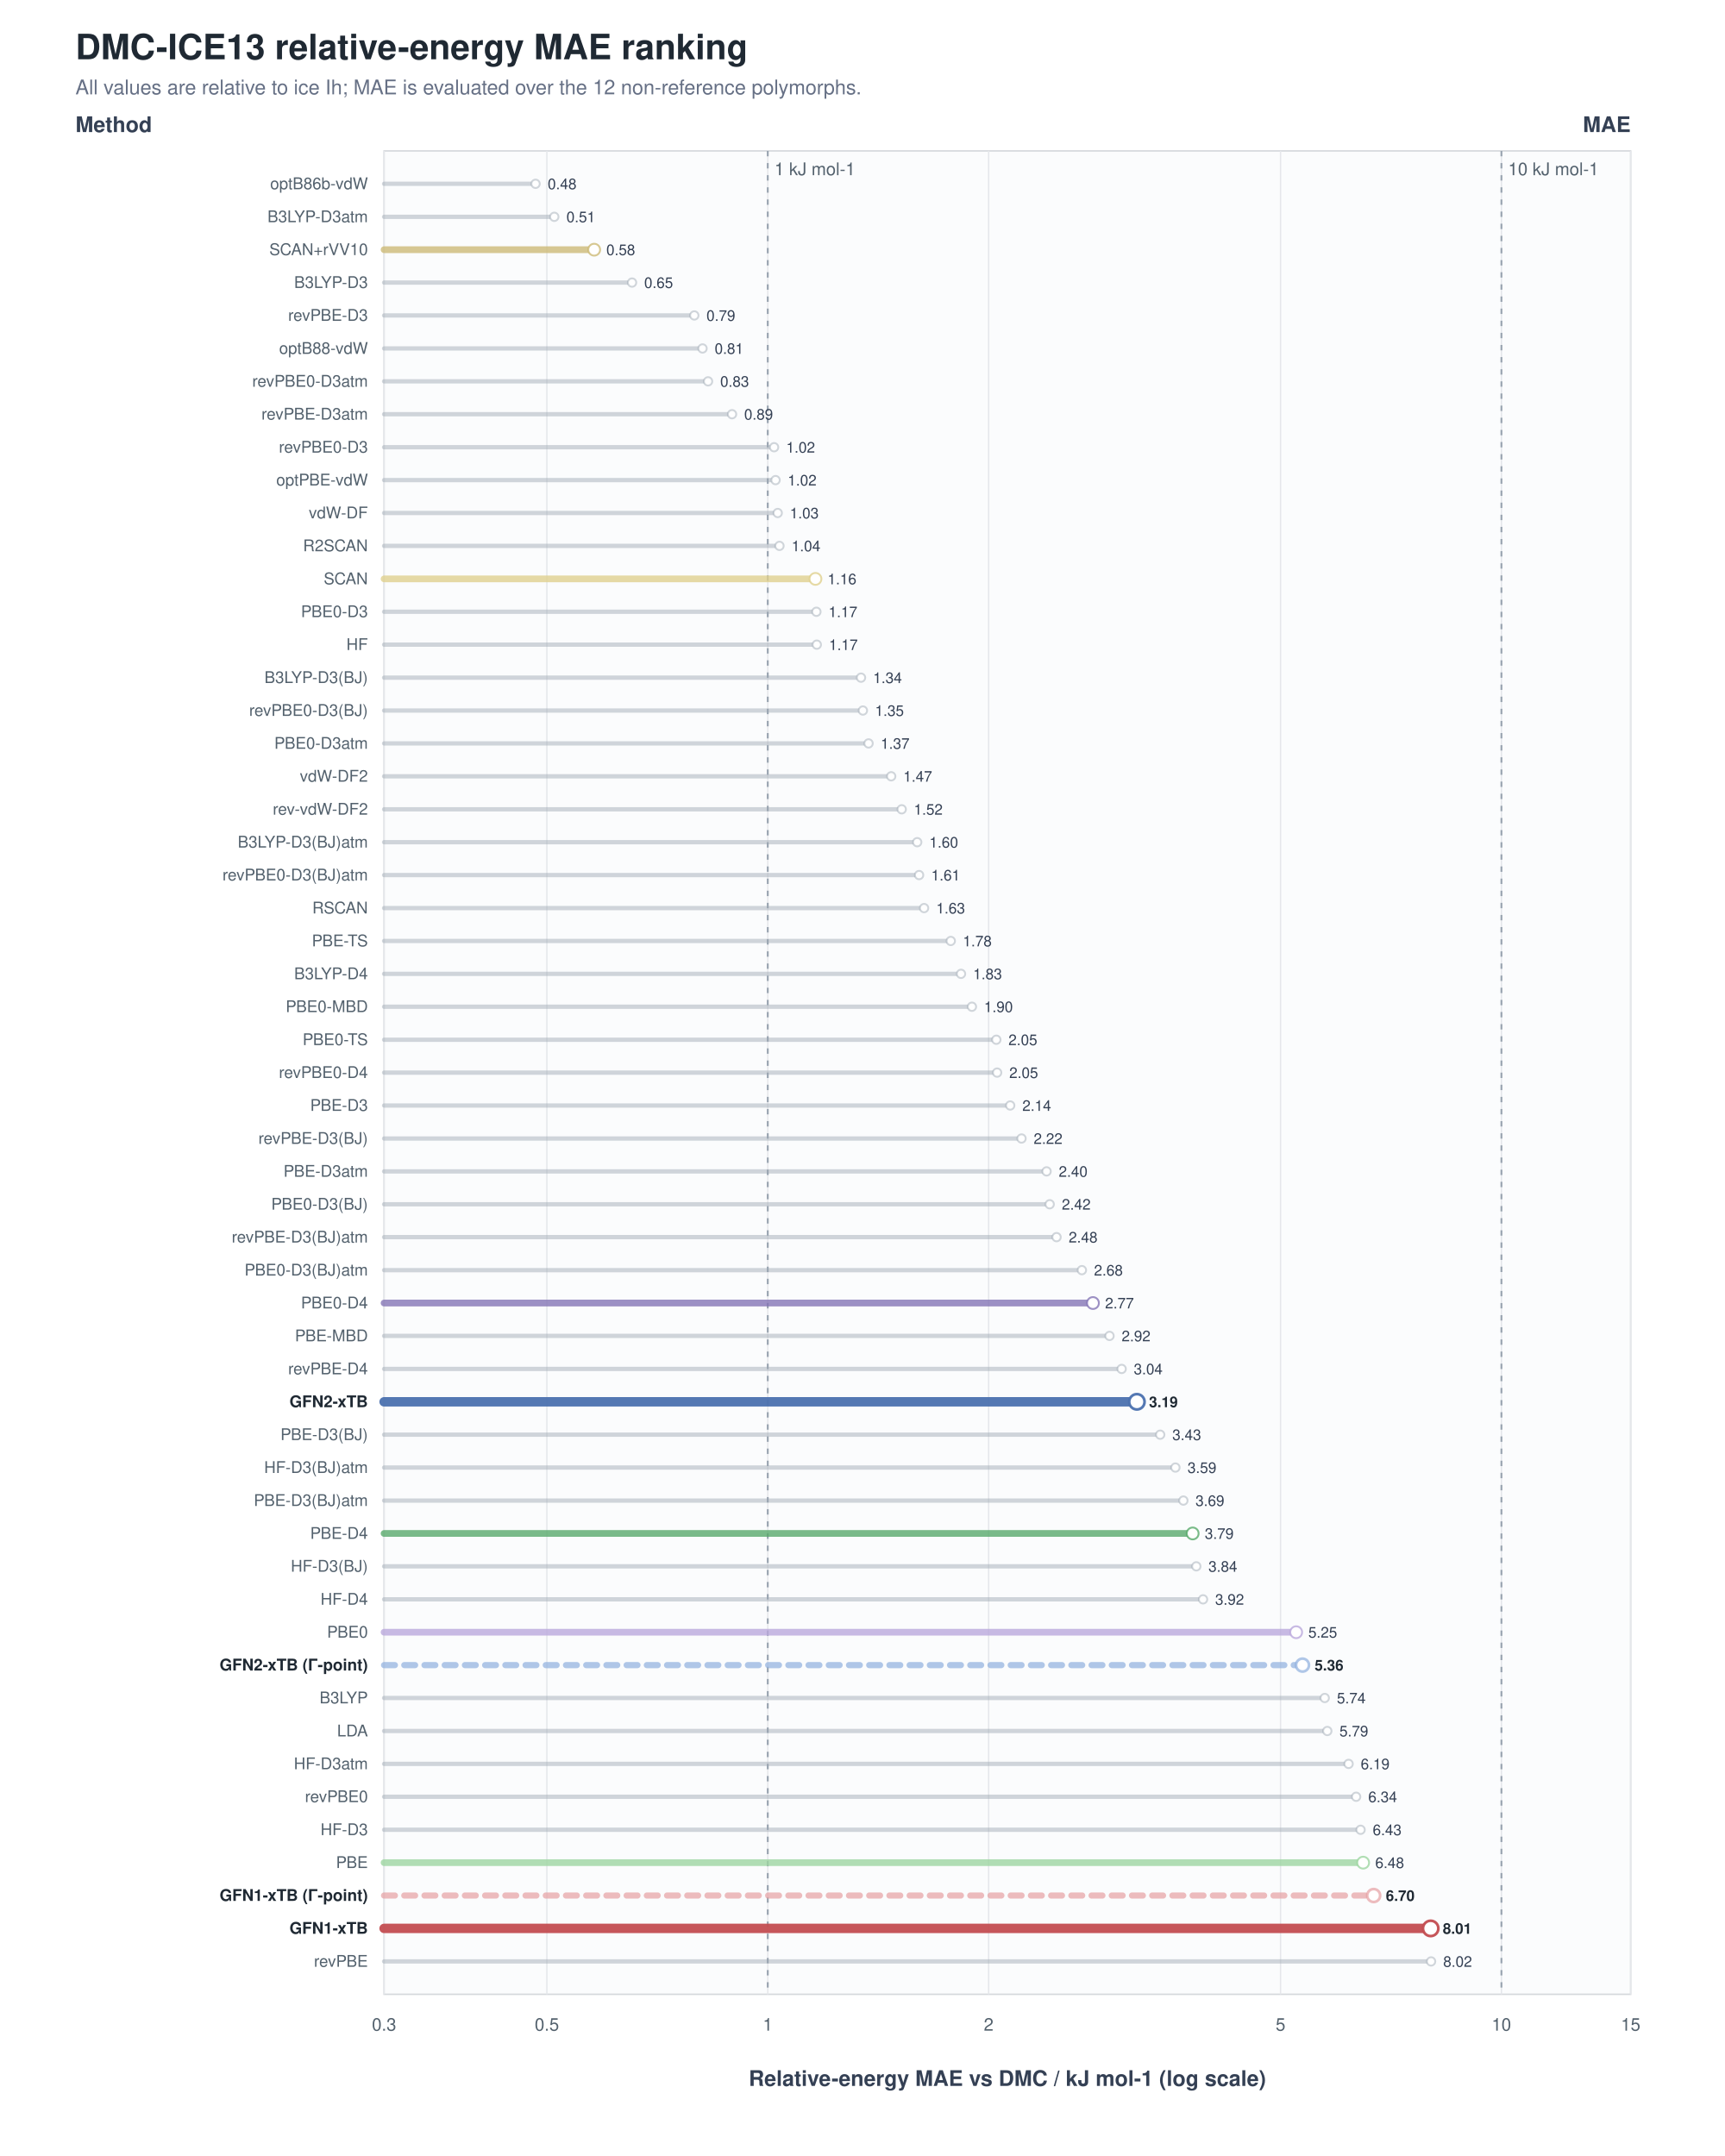
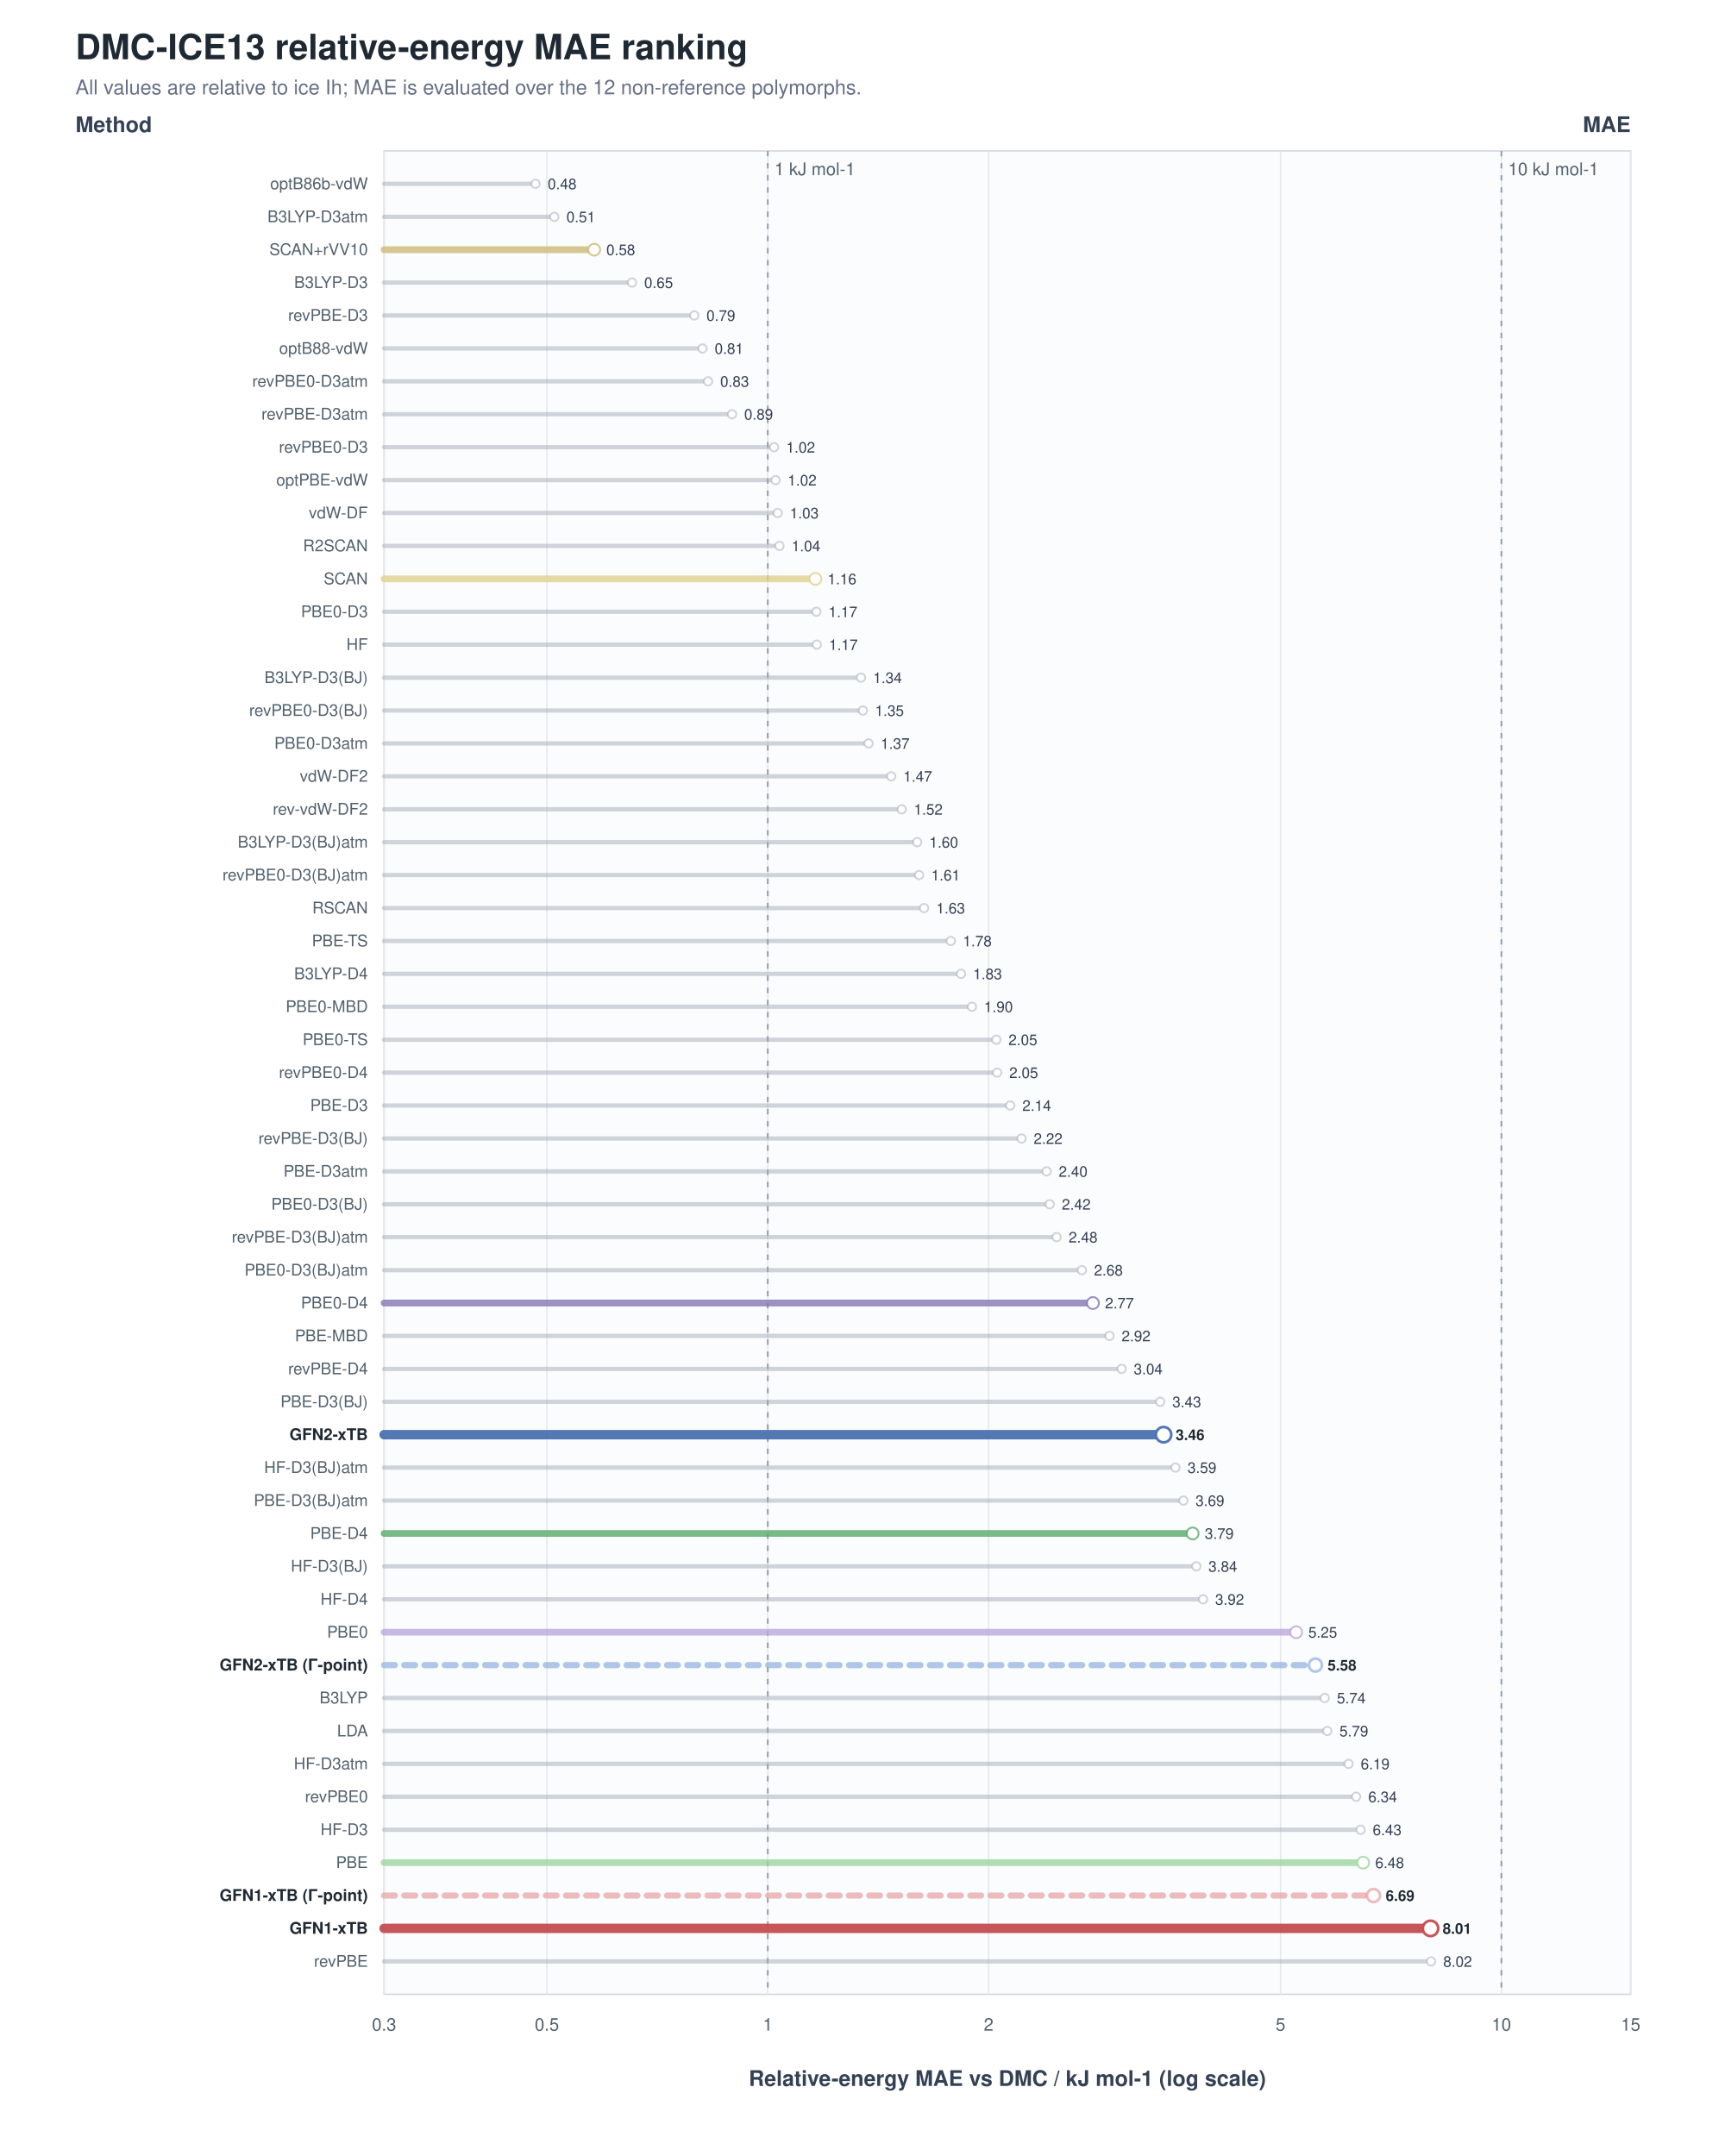
<svg xmlns="http://www.w3.org/2000/svg" width="1280" height="1600" viewBox="0 0 1280 1600">
  <style>
  text { font-family: Helvetica, Arial, sans-serif; fill: #1f2933; }
  .title { font-size: 26px; font-weight: 700; }
  .subtitle { font-size: 15px; fill: #667085; }
  .axis { font-size: 16px; font-weight: 600; fill: #344054; }
  .tick { font-size: 13px; fill: #53616d; }
  .method { font-size: 12px; fill: #53616d; }
  .method-hi { font-size: 12px; font-weight: 700; fill: #1f2933; }
  .value { font-size: 11px; fill: #344054; }
  .value-hi { font-size: 11px; font-weight: 700; fill: #1f2933; }
</style>
  <rect x="0.0" y="0.0" width="1280.0" height="1600.0" fill="#ffffff" />
  <text x="56.0" y="44.0" class="title">DMC-ICE13 relative-energy MAE ranking</text>
  <text x="56.0" y="70.0" class="subtitle">All values are relative to ice Ih; MAE is evaluated over the 12 non-reference polymorphs.</text>
  <rect x="285.0" y="112.0" width="925.0" height="1368.0" fill="#fbfcfd" stroke="#d5d8dc" stroke-width="1.1" />
  <line x1="285.0" y1="112.0" x2="285.0" y2="1480.0" stroke="#e5e7eb" stroke-width="1" />
  <text x="285.0" y="1507.0" text-anchor="middle" class="tick">0.3</text>
  <line x1="405.8" y1="112.0" x2="405.8" y2="1480.0" stroke="#e5e7eb" stroke-width="1" />
  <text x="405.8" y="1507.0" text-anchor="middle" class="tick">0.5</text>
  <line x1="569.7" y1="112.0" x2="569.7" y2="1480.0" stroke="#e5e7eb" stroke-width="1" />
  <text x="569.7" y="1507.0" text-anchor="middle" class="tick">1</text>
  <line x1="733.6" y1="112.0" x2="733.6" y2="1480.0" stroke="#e5e7eb" stroke-width="1" />
  <text x="733.6" y="1507.0" text-anchor="middle" class="tick">2</text>
  <line x1="950.2" y1="112.0" x2="950.2" y2="1480.0" stroke="#e5e7eb" stroke-width="1" />
  <text x="950.2" y="1507.0" text-anchor="middle" class="tick">5</text>
  <line x1="1114.1" y1="112.0" x2="1114.1" y2="1480.0" stroke="#e5e7eb" stroke-width="1" />
  <text x="1114.1" y="1507.0" text-anchor="middle" class="tick">10</text>
  <line x1="1210.0" y1="112.0" x2="1210.0" y2="1480.0" stroke="#e5e7eb" stroke-width="1" />
  <text x="1210.0" y="1507.0" text-anchor="middle" class="tick">15</text>
  <line x1="569.7" y1="112.0" x2="569.7" y2="1480.0" stroke="#9aa5b1" stroke-width="1.4" stroke-dasharray="4 5" />
  <text x="574.7" y="130.0" class="tick">1 kJ mol-1</text>
  <line x1="1114.1" y1="112.0" x2="1114.1" y2="1480.0" stroke="#9aa5b1" stroke-width="1.4" stroke-dasharray="4 5" />
  <text x="1119.1" y="130.0" class="tick">10 kJ mol-1</text>
  <text x="747.5" y="1548.0" text-anchor="middle" class="axis">Relative-energy MAE vs DMC / kJ mol-1 (log scale)</text>
  <text x="56.0" y="98.0" class="axis">Method</text>
  <text x="1210.0" y="98.0" text-anchor="end" class="axis">MAE</text>
  <line x1="285.0" y1="136.4" x2="397.4" y2="136.4" stroke="#9aa5b1" stroke-width="3.2" stroke-linecap="round" stroke-opacity="0.46" />
  <circle cx="397.4" cy="136.4" r="3.1" fill="#ffffff" stroke="#9aa5b1" stroke-width="1.4" stroke-opacity="0.46" />
  <text x="273.0" y="140.4" text-anchor="end" class="method">optB86b-vdW</text>
  <text x="406.4" y="140.4" class="value">0.48</text>
  <line x1="285.0" y1="160.9" x2="411.3" y2="160.9" stroke="#9aa5b1" stroke-width="3.2" stroke-linecap="round" stroke-opacity="0.46" />
  <circle cx="411.3" cy="160.9" r="3.1" fill="#ffffff" stroke="#9aa5b1" stroke-width="1.4" stroke-opacity="0.46" />
  <text x="273.0" y="164.9" text-anchor="end" class="method">B3LYP-D3atm</text>
  <text x="420.3" y="164.9" class="value">0.51</text>
  <line x1="285.0" y1="185.3" x2="440.9" y2="185.3" stroke="#ccb974" stroke-width="5.0" stroke-linecap="round" stroke-opacity="0.78" />
  <circle cx="440.9" cy="185.3" r="4.4" fill="#ffffff" stroke="#ccb974" stroke-width="1.4" stroke-opacity="0.78" />
  <text x="273.0" y="189.3" text-anchor="end" class="method">SCAN+rVV10</text>
  <text x="449.9" y="189.3" class="value">0.58</text>
  <line x1="285.0" y1="209.7" x2="469.0" y2="209.7" stroke="#9aa5b1" stroke-width="3.2" stroke-linecap="round" stroke-opacity="0.46" />
  <circle cx="469.0" cy="209.7" r="3.1" fill="#ffffff" stroke="#9aa5b1" stroke-width="1.4" stroke-opacity="0.46" />
  <text x="273.0" y="213.7" text-anchor="end" class="method">B3LYP-D3</text>
  <text x="478.0" y="213.7" class="value">0.65</text>
  <line x1="285.0" y1="234.1" x2="515.2" y2="234.1" stroke="#9aa5b1" stroke-width="3.2" stroke-linecap="round" stroke-opacity="0.46" />
  <circle cx="515.2" cy="234.1" r="3.1" fill="#ffffff" stroke="#9aa5b1" stroke-width="1.4" stroke-opacity="0.46" />
  <text x="273.0" y="238.1" text-anchor="end" class="method">revPBE-D3</text>
  <text x="524.2" y="238.1" class="value">0.79</text>
  <line x1="285.0" y1="258.6" x2="521.3" y2="258.6" stroke="#9aa5b1" stroke-width="3.2" stroke-linecap="round" stroke-opacity="0.46" />
  <circle cx="521.3" cy="258.6" r="3.1" fill="#ffffff" stroke="#9aa5b1" stroke-width="1.4" stroke-opacity="0.46" />
  <text x="273.0" y="262.6" text-anchor="end" class="method">optB88-vdW</text>
  <text x="530.3" y="262.6" class="value">0.81</text>
  <line x1="285.0" y1="283.0" x2="525.4" y2="283.0" stroke="#9aa5b1" stroke-width="3.2" stroke-linecap="round" stroke-opacity="0.46" />
  <circle cx="525.4" cy="283.0" r="3.1" fill="#ffffff" stroke="#9aa5b1" stroke-width="1.4" stroke-opacity="0.46" />
  <text x="273.0" y="287.0" text-anchor="end" class="method">revPBE0-D3atm</text>
  <text x="534.4" y="287.0" class="value">0.83</text>
  <line x1="285.0" y1="307.4" x2="543.2" y2="307.4" stroke="#9aa5b1" stroke-width="3.2" stroke-linecap="round" stroke-opacity="0.46" />
  <circle cx="543.2" cy="307.4" r="3.1" fill="#ffffff" stroke="#9aa5b1" stroke-width="1.4" stroke-opacity="0.46" />
  <text x="273.0" y="311.4" text-anchor="end" class="method">revPBE-D3atm</text>
  <text x="552.2" y="311.4" class="value">0.89</text>
  <line x1="285.0" y1="331.9" x2="574.4" y2="331.9" stroke="#9aa5b1" stroke-width="3.2" stroke-linecap="round" stroke-opacity="0.46" />
  <circle cx="574.4" cy="331.9" r="3.1" fill="#ffffff" stroke="#9aa5b1" stroke-width="1.4" stroke-opacity="0.46" />
  <text x="273.0" y="335.9" text-anchor="end" class="method">revPBE0-D3</text>
  <text x="583.4" y="335.9" class="value">1.02</text>
  <line x1="285.0" y1="356.3" x2="575.5" y2="356.3" stroke="#9aa5b1" stroke-width="3.2" stroke-linecap="round" stroke-opacity="0.46" />
  <circle cx="575.5" cy="356.3" r="3.1" fill="#ffffff" stroke="#9aa5b1" stroke-width="1.4" stroke-opacity="0.46" />
  <text x="273.0" y="360.3" text-anchor="end" class="method">optPBE-vdW</text>
  <text x="584.5" y="360.3" class="value">1.02</text>
  <line x1="285.0" y1="380.7" x2="577.1" y2="380.7" stroke="#9aa5b1" stroke-width="3.2" stroke-linecap="round" stroke-opacity="0.46" />
  <circle cx="577.1" cy="380.7" r="3.1" fill="#ffffff" stroke="#9aa5b1" stroke-width="1.4" stroke-opacity="0.46" />
  <text x="273.0" y="384.7" text-anchor="end" class="method">vdW-DF</text>
  <text x="586.1" y="384.7" class="value">1.03</text>
  <line x1="285.0" y1="405.1" x2="578.4" y2="405.1" stroke="#9aa5b1" stroke-width="3.2" stroke-linecap="round" stroke-opacity="0.46" />
  <circle cx="578.4" cy="405.1" r="3.1" fill="#ffffff" stroke="#9aa5b1" stroke-width="1.4" stroke-opacity="0.46" />
  <text x="273.0" y="409.1" text-anchor="end" class="method">R2SCAN</text>
  <text x="587.4" y="409.1" class="value">1.04</text>
  <line x1="285.0" y1="429.6" x2="605.1" y2="429.6" stroke="#dfcf8c" stroke-width="5.0" stroke-linecap="round" stroke-opacity="0.78" />
  <circle cx="605.1" cy="429.6" r="4.4" fill="#ffffff" stroke="#dfcf8c" stroke-width="1.4" stroke-opacity="0.78" />
  <text x="273.0" y="433.6" text-anchor="end" class="method">SCAN</text>
  <text x="614.1" y="433.6" class="value">1.16</text>
  <line x1="285.0" y1="454.0" x2="605.8" y2="454.0" stroke="#9aa5b1" stroke-width="3.2" stroke-linecap="round" stroke-opacity="0.46" />
  <circle cx="605.8" cy="454.0" r="3.1" fill="#ffffff" stroke="#9aa5b1" stroke-width="1.4" stroke-opacity="0.46" />
  <text x="273.0" y="458.0" text-anchor="end" class="method">PBE0-D3</text>
  <text x="614.8" y="458.0" class="value">1.17</text>
  <line x1="285.0" y1="478.4" x2="606.1" y2="478.4" stroke="#9aa5b1" stroke-width="3.2" stroke-linecap="round" stroke-opacity="0.46" />
  <circle cx="606.1" cy="478.4" r="3.1" fill="#ffffff" stroke="#9aa5b1" stroke-width="1.4" stroke-opacity="0.46" />
  <text x="273.0" y="482.4" text-anchor="end" class="method">HF</text>
  <text x="615.1" y="482.4" class="value">1.17</text>
  <line x1="285.0" y1="502.9" x2="638.9" y2="502.9" stroke="#9aa5b1" stroke-width="3.2" stroke-linecap="round" stroke-opacity="0.46" />
  <circle cx="638.9" cy="502.9" r="3.1" fill="#ffffff" stroke="#9aa5b1" stroke-width="1.4" stroke-opacity="0.46" />
  <text x="273.0" y="506.9" text-anchor="end" class="method">B3LYP-D3(BJ)</text>
  <text x="647.9" y="506.9" class="value">1.34</text>
  <line x1="285.0" y1="527.3" x2="640.3" y2="527.3" stroke="#9aa5b1" stroke-width="3.2" stroke-linecap="round" stroke-opacity="0.46" />
  <circle cx="640.3" cy="527.3" r="3.1" fill="#ffffff" stroke="#9aa5b1" stroke-width="1.4" stroke-opacity="0.46" />
  <text x="273.0" y="531.3" text-anchor="end" class="method">revPBE0-D3(BJ)</text>
  <text x="649.3" y="531.3" class="value">1.35</text>
  <line x1="285.0" y1="551.7" x2="644.5" y2="551.7" stroke="#9aa5b1" stroke-width="3.2" stroke-linecap="round" stroke-opacity="0.46" />
  <circle cx="644.5" cy="551.7" r="3.1" fill="#ffffff" stroke="#9aa5b1" stroke-width="1.4" stroke-opacity="0.46" />
  <text x="273.0" y="555.7" text-anchor="end" class="method">PBE0-D3atm</text>
  <text x="653.5" y="555.7" class="value">1.37</text>
  <line x1="285.0" y1="576.1" x2="661.3" y2="576.1" stroke="#9aa5b1" stroke-width="3.2" stroke-linecap="round" stroke-opacity="0.46" />
  <circle cx="661.3" cy="576.1" r="3.1" fill="#ffffff" stroke="#9aa5b1" stroke-width="1.4" stroke-opacity="0.46" />
  <text x="273.0" y="580.1" text-anchor="end" class="method">vdW-DF2</text>
  <text x="670.3" y="580.1" class="value">1.47</text>
  <line x1="285.0" y1="600.6" x2="669.1" y2="600.6" stroke="#9aa5b1" stroke-width="3.2" stroke-linecap="round" stroke-opacity="0.46" />
  <circle cx="669.1" cy="600.6" r="3.1" fill="#ffffff" stroke="#9aa5b1" stroke-width="1.4" stroke-opacity="0.46" />
  <text x="273.0" y="604.6" text-anchor="end" class="method">rev-vdW-DF2</text>
  <text x="678.1" y="604.6" class="value">1.52</text>
  <line x1="285.0" y1="625.0" x2="680.6" y2="625.0" stroke="#9aa5b1" stroke-width="3.2" stroke-linecap="round" stroke-opacity="0.46" />
  <circle cx="680.6" cy="625.0" r="3.1" fill="#ffffff" stroke="#9aa5b1" stroke-width="1.4" stroke-opacity="0.46" />
  <text x="273.0" y="629.0" text-anchor="end" class="method">B3LYP-D3(BJ)atm</text>
  <text x="689.6" y="629.0" class="value">1.60</text>
  <line x1="285.0" y1="649.4" x2="682.0" y2="649.4" stroke="#9aa5b1" stroke-width="3.2" stroke-linecap="round" stroke-opacity="0.46" />
  <circle cx="682.0" cy="649.4" r="3.1" fill="#ffffff" stroke="#9aa5b1" stroke-width="1.4" stroke-opacity="0.46" />
  <text x="273.0" y="653.4" text-anchor="end" class="method">revPBE0-D3(BJ)atm</text>
  <text x="691.0" y="653.4" class="value">1.61</text>
  <line x1="285.0" y1="673.9" x2="685.7" y2="673.9" stroke="#9aa5b1" stroke-width="3.2" stroke-linecap="round" stroke-opacity="0.46" />
  <circle cx="685.7" cy="673.9" r="3.1" fill="#ffffff" stroke="#9aa5b1" stroke-width="1.4" stroke-opacity="0.46" />
  <text x="273.0" y="677.9" text-anchor="end" class="method">RSCAN</text>
  <text x="694.7" y="677.9" class="value">1.63</text>
  <line x1="285.0" y1="698.3" x2="705.5" y2="698.3" stroke="#9aa5b1" stroke-width="3.2" stroke-linecap="round" stroke-opacity="0.46" />
  <circle cx="705.5" cy="698.3" r="3.1" fill="#ffffff" stroke="#9aa5b1" stroke-width="1.4" stroke-opacity="0.46" />
  <text x="273.0" y="702.3" text-anchor="end" class="method">PBE-TS</text>
  <text x="714.5" y="702.3" class="value">1.78</text>
  <line x1="285.0" y1="722.7" x2="713.1" y2="722.7" stroke="#9aa5b1" stroke-width="3.2" stroke-linecap="round" stroke-opacity="0.46" />
  <circle cx="713.1" cy="722.7" r="3.1" fill="#ffffff" stroke="#9aa5b1" stroke-width="1.4" stroke-opacity="0.46" />
  <text x="273.0" y="726.7" text-anchor="end" class="method">B3LYP-D4</text>
  <text x="722.1" y="726.7" class="value">1.83</text>
  <line x1="285.0" y1="747.1" x2="721.2" y2="747.1" stroke="#9aa5b1" stroke-width="3.2" stroke-linecap="round" stroke-opacity="0.46" />
  <circle cx="721.2" cy="747.1" r="3.1" fill="#ffffff" stroke="#9aa5b1" stroke-width="1.4" stroke-opacity="0.46" />
  <text x="273.0" y="751.1" text-anchor="end" class="method">PBE0-MBD</text>
  <text x="730.2" y="751.1" class="value">1.90</text>
  <line x1="285.0" y1="771.6" x2="739.3" y2="771.6" stroke="#9aa5b1" stroke-width="3.2" stroke-linecap="round" stroke-opacity="0.46" />
  <circle cx="739.3" cy="771.6" r="3.1" fill="#ffffff" stroke="#9aa5b1" stroke-width="1.4" stroke-opacity="0.46" />
  <text x="273.0" y="775.6" text-anchor="end" class="method">PBE0-TS</text>
  <text x="748.3" y="775.6" class="value">2.05</text>
  <line x1="285.0" y1="796.0" x2="739.9" y2="796.0" stroke="#9aa5b1" stroke-width="3.2" stroke-linecap="round" stroke-opacity="0.46" />
  <circle cx="739.9" cy="796.0" r="3.1" fill="#ffffff" stroke="#9aa5b1" stroke-width="1.4" stroke-opacity="0.46" />
  <text x="273.0" y="800.0" text-anchor="end" class="method">revPBE0-D4</text>
  <text x="748.9" y="800.0" class="value">2.05</text>
  <line x1="285.0" y1="820.4" x2="749.6" y2="820.4" stroke="#9aa5b1" stroke-width="3.2" stroke-linecap="round" stroke-opacity="0.46" />
  <circle cx="749.6" cy="820.4" r="3.1" fill="#ffffff" stroke="#9aa5b1" stroke-width="1.4" stroke-opacity="0.46" />
  <text x="273.0" y="824.4" text-anchor="end" class="method">PBE-D3</text>
  <text x="758.6" y="824.4" class="value">2.14</text>
  <line x1="285.0" y1="844.9" x2="758.0" y2="844.9" stroke="#9aa5b1" stroke-width="3.2" stroke-linecap="round" stroke-opacity="0.46" />
  <circle cx="758.0" cy="844.9" r="3.1" fill="#ffffff" stroke="#9aa5b1" stroke-width="1.4" stroke-opacity="0.46" />
  <text x="273.0" y="848.9" text-anchor="end" class="method">revPBE-D3(BJ)</text>
  <text x="767.0" y="848.9" class="value">2.22</text>
  <line x1="285.0" y1="869.3" x2="776.6" y2="869.3" stroke="#9aa5b1" stroke-width="3.2" stroke-linecap="round" stroke-opacity="0.46" />
  <circle cx="776.6" cy="869.3" r="3.1" fill="#ffffff" stroke="#9aa5b1" stroke-width="1.4" stroke-opacity="0.46" />
  <text x="273.0" y="873.3" text-anchor="end" class="method">PBE-D3atm</text>
  <text x="785.6" y="873.3" class="value">2.40</text>
  <line x1="285.0" y1="893.7" x2="778.9" y2="893.7" stroke="#9aa5b1" stroke-width="3.2" stroke-linecap="round" stroke-opacity="0.46" />
  <circle cx="778.9" cy="893.7" r="3.1" fill="#ffffff" stroke="#9aa5b1" stroke-width="1.4" stroke-opacity="0.46" />
  <text x="273.0" y="897.7" text-anchor="end" class="method">PBE0-D3(BJ)</text>
  <text x="787.9" y="897.7" class="value">2.42</text>
  <line x1="285.0" y1="918.1" x2="784.0" y2="918.1" stroke="#9aa5b1" stroke-width="3.2" stroke-linecap="round" stroke-opacity="0.46" />
  <circle cx="784.0" cy="918.1" r="3.1" fill="#ffffff" stroke="#9aa5b1" stroke-width="1.4" stroke-opacity="0.46" />
  <text x="273.0" y="922.1" text-anchor="end" class="method">revPBE-D3(BJ)atm</text>
  <text x="793.0" y="922.1" class="value">2.48</text>
  <line x1="285.0" y1="942.6" x2="802.8" y2="942.6" stroke="#9aa5b1" stroke-width="3.2" stroke-linecap="round" stroke-opacity="0.46" />
  <circle cx="802.8" cy="942.6" r="3.1" fill="#ffffff" stroke="#9aa5b1" stroke-width="1.4" stroke-opacity="0.46" />
  <text x="273.0" y="946.6" text-anchor="end" class="method">PBE0-D3(BJ)atm</text>
  <text x="811.8" y="946.6" class="value">2.68</text>
  <line x1="285.0" y1="967.0" x2="811.0" y2="967.0" stroke="#8172b3" stroke-width="5.0" stroke-linecap="round" stroke-opacity="0.78" />
  <circle cx="811.0" cy="967.0" r="4.4" fill="#ffffff" stroke="#8172b3" stroke-width="1.4" stroke-opacity="0.78" />
  <text x="273.0" y="971.0" text-anchor="end" class="method">PBE0-D4</text>
  <text x="820.0" y="971.0" class="value">2.77</text>
  <line x1="285.0" y1="991.4" x2="823.3" y2="991.4" stroke="#9aa5b1" stroke-width="3.2" stroke-linecap="round" stroke-opacity="0.46" />
  <circle cx="823.3" cy="991.4" r="3.1" fill="#ffffff" stroke="#9aa5b1" stroke-width="1.4" stroke-opacity="0.46" />
  <text x="273.0" y="995.4" text-anchor="end" class="method">PBE-MBD</text>
  <text x="832.3" y="995.4" class="value">2.92</text>
  <line x1="285.0" y1="1015.9" x2="832.3" y2="1015.9" stroke="#9aa5b1" stroke-width="3.2" stroke-linecap="round" stroke-opacity="0.46" />
  <circle cx="832.3" cy="1015.9" r="3.1" fill="#ffffff" stroke="#9aa5b1" stroke-width="1.4" stroke-opacity="0.46" />
  <text x="273.0" y="1019.9" text-anchor="end" class="method">revPBE-D4</text>
  <text x="841.3" y="1019.9" class="value">3.04</text>
-   <line x1="285.0" y1="1040.3" x2="843.6" y2="1040.3" stroke="#4c72b0" stroke-width="7.0" stroke-linecap="round" stroke-opacity="0.95" />
-   <circle cx="843.6" cy="1040.3" r="5.7" fill="#ffffff" stroke="#4c72b0" stroke-width="2.0" stroke-opacity="0.95" />
-   <text x="273.0" y="1044.3" text-anchor="end" class="method-hi">GFN2-xTB</text>
-   <text x="852.6" y="1044.3" class="value-hi">3.19</text>
-   <line x1="285.0" y1="1064.7" x2="860.9" y2="1064.7" stroke="#9aa5b1" stroke-width="3.2" stroke-linecap="round" stroke-opacity="0.46" />
-   <circle cx="860.9" cy="1064.7" r="3.1" fill="#ffffff" stroke="#9aa5b1" stroke-width="1.4" stroke-opacity="0.46" />
-   <text x="273.0" y="1068.7" text-anchor="end" class="method">PBE-D3(BJ)</text>
-   <text x="869.9" y="1068.7" class="value">3.43</text>
+   <line x1="285.0" y1="1040.3" x2="860.9" y2="1040.3" stroke="#9aa5b1" stroke-width="3.2" stroke-linecap="round" stroke-opacity="0.46" />
+   <circle cx="860.9" cy="1040.3" r="3.1" fill="#ffffff" stroke="#9aa5b1" stroke-width="1.4" stroke-opacity="0.46" />
+   <text x="273.0" y="1044.3" text-anchor="end" class="method">PBE-D3(BJ)</text>
+   <text x="869.9" y="1044.3" class="value">3.43</text>
+   <line x1="285.0" y1="1064.7" x2="863.4" y2="1064.7" stroke="#4c72b0" stroke-width="7.0" stroke-linecap="round" stroke-opacity="0.95" />
+   <circle cx="863.4" cy="1064.7" r="5.7" fill="#ffffff" stroke="#4c72b0" stroke-width="2.0" stroke-opacity="0.95" />
+   <text x="273.0" y="1068.7" text-anchor="end" class="method-hi">GFN2-xTB</text>
+   <text x="872.4" y="1068.7" class="value-hi">3.46</text>
  <line x1="285.0" y1="1089.1" x2="872.2" y2="1089.1" stroke="#9aa5b1" stroke-width="3.2" stroke-linecap="round" stroke-opacity="0.46" />
  <circle cx="872.2" cy="1089.1" r="3.1" fill="#ffffff" stroke="#9aa5b1" stroke-width="1.4" stroke-opacity="0.46" />
  <text x="273.0" y="1093.1" text-anchor="end" class="method">HF-D3(BJ)atm</text>
  <text x="881.2" y="1093.1" class="value">3.59</text>
  <line x1="285.0" y1="1113.6" x2="878.1" y2="1113.6" stroke="#9aa5b1" stroke-width="3.2" stroke-linecap="round" stroke-opacity="0.46" />
  <circle cx="878.1" cy="1113.6" r="3.1" fill="#ffffff" stroke="#9aa5b1" stroke-width="1.4" stroke-opacity="0.46" />
  <text x="273.0" y="1117.6" text-anchor="end" class="method">PBE-D3(BJ)atm</text>
  <text x="887.1" y="1117.6" class="value">3.69</text>
  <line x1="285.0" y1="1138.0" x2="885.0" y2="1138.0" stroke="#55a868" stroke-width="5.0" stroke-linecap="round" stroke-opacity="0.78" />
  <circle cx="885.0" cy="1138.0" r="4.4" fill="#ffffff" stroke="#55a868" stroke-width="1.4" stroke-opacity="0.78" />
  <text x="273.0" y="1142.0" text-anchor="end" class="method">PBE-D4</text>
  <text x="894.0" y="1142.0" class="value">3.79</text>
  <line x1="285.0" y1="1162.4" x2="887.7" y2="1162.4" stroke="#9aa5b1" stroke-width="3.2" stroke-linecap="round" stroke-opacity="0.46" />
  <circle cx="887.7" cy="1162.4" r="3.1" fill="#ffffff" stroke="#9aa5b1" stroke-width="1.4" stroke-opacity="0.46" />
  <text x="273.0" y="1166.4" text-anchor="end" class="method">HF-D3(BJ)</text>
  <text x="896.7" y="1166.4" class="value">3.84</text>
  <line x1="285.0" y1="1186.9" x2="892.7" y2="1186.9" stroke="#9aa5b1" stroke-width="3.2" stroke-linecap="round" stroke-opacity="0.46" />
  <circle cx="892.7" cy="1186.9" r="3.1" fill="#ffffff" stroke="#9aa5b1" stroke-width="1.4" stroke-opacity="0.46" />
  <text x="273.0" y="1190.9" text-anchor="end" class="method">HF-D4</text>
  <text x="901.7" y="1190.9" class="value">3.92</text>
  <line x1="285.0" y1="1211.3" x2="961.8" y2="1211.3" stroke="#b8a7db" stroke-width="5.0" stroke-linecap="round" stroke-opacity="0.78" />
  <circle cx="961.8" cy="1211.3" r="4.4" fill="#ffffff" stroke="#b8a7db" stroke-width="1.4" stroke-opacity="0.78" />
  <text x="273.0" y="1215.3" text-anchor="end" class="method">PBE0</text>
  <text x="970.8" y="1215.3" class="value">5.25</text>
-   <line x1="285.0" y1="1235.7" x2="966.5" y2="1235.7" stroke="#8fb0df" stroke-width="4.6" stroke-linecap="round" stroke-opacity="0.70" stroke-dasharray="8 7" />
-   <circle cx="966.5" cy="1235.7" r="4.8" fill="#ffffff" stroke="#8fb0df" stroke-width="2.0" stroke-opacity="0.70" />
+   <line x1="285.0" y1="1235.7" x2="976.1" y2="1235.7" stroke="#8fb0df" stroke-width="4.6" stroke-linecap="round" stroke-opacity="0.70" stroke-dasharray="8 7" />
+   <circle cx="976.1" cy="1235.7" r="4.8" fill="#ffffff" stroke="#8fb0df" stroke-width="2.0" stroke-opacity="0.70" />
  <text x="273.0" y="1239.7" text-anchor="end" class="method-hi">GFN2-xTB (Γ-point)</text>
-   <text x="975.5" y="1239.7" class="value-hi">5.36</text>
+   <text x="985.1" y="1239.7" class="value-hi">5.58</text>
  <line x1="285.0" y1="1260.1" x2="983.0" y2="1260.1" stroke="#9aa5b1" stroke-width="3.2" stroke-linecap="round" stroke-opacity="0.46" />
  <circle cx="983.0" cy="1260.1" r="3.1" fill="#ffffff" stroke="#9aa5b1" stroke-width="1.4" stroke-opacity="0.46" />
  <text x="273.0" y="1264.1" text-anchor="end" class="method">B3LYP</text>
  <text x="992.0" y="1264.1" class="value">5.74</text>
  <line x1="285.0" y1="1284.6" x2="984.9" y2="1284.6" stroke="#9aa5b1" stroke-width="3.2" stroke-linecap="round" stroke-opacity="0.46" />
  <circle cx="984.9" cy="1284.6" r="3.1" fill="#ffffff" stroke="#9aa5b1" stroke-width="1.4" stroke-opacity="0.46" />
  <text x="273.0" y="1288.6" text-anchor="end" class="method">LDA</text>
  <text x="993.9" y="1288.6" class="value">5.79</text>
  <line x1="285.0" y1="1309.0" x2="1000.7" y2="1309.0" stroke="#9aa5b1" stroke-width="3.2" stroke-linecap="round" stroke-opacity="0.46" />
  <circle cx="1000.7" cy="1309.0" r="3.1" fill="#ffffff" stroke="#9aa5b1" stroke-width="1.4" stroke-opacity="0.46" />
  <text x="273.0" y="1313.0" text-anchor="end" class="method">HF-D3atm</text>
  <text x="1009.7" y="1313.0" class="value">6.19</text>
  <line x1="285.0" y1="1333.4" x2="1006.3" y2="1333.4" stroke="#9aa5b1" stroke-width="3.2" stroke-linecap="round" stroke-opacity="0.46" />
  <circle cx="1006.3" cy="1333.4" r="3.1" fill="#ffffff" stroke="#9aa5b1" stroke-width="1.4" stroke-opacity="0.46" />
  <text x="273.0" y="1337.4" text-anchor="end" class="method">revPBE0</text>
  <text x="1015.3" y="1337.4" class="value">6.34</text>
  <line x1="285.0" y1="1357.9" x2="1009.6" y2="1357.9" stroke="#9aa5b1" stroke-width="3.2" stroke-linecap="round" stroke-opacity="0.46" />
  <circle cx="1009.6" cy="1357.9" r="3.1" fill="#ffffff" stroke="#9aa5b1" stroke-width="1.4" stroke-opacity="0.46" />
  <text x="273.0" y="1361.9" text-anchor="end" class="method">HF-D3</text>
  <text x="1018.6" y="1361.9" class="value">6.43</text>
  <line x1="285.0" y1="1382.3" x2="1011.5" y2="1382.3" stroke="#9bd49f" stroke-width="5.0" stroke-linecap="round" stroke-opacity="0.78" />
  <circle cx="1011.5" cy="1382.3" r="4.4" fill="#ffffff" stroke="#9bd49f" stroke-width="1.4" stroke-opacity="0.78" />
  <text x="273.0" y="1386.3" text-anchor="end" class="method">PBE</text>
  <text x="1020.5" y="1386.3" class="value">6.48</text>
-   <line x1="285.0" y1="1406.7" x2="1019.3" y2="1406.7" stroke="#e6a0a3" stroke-width="4.6" stroke-linecap="round" stroke-opacity="0.70" stroke-dasharray="8 7" />
-   <circle cx="1019.3" cy="1406.7" r="4.8" fill="#ffffff" stroke="#e6a0a3" stroke-width="2.0" stroke-opacity="0.70" />
+   <line x1="285.0" y1="1406.7" x2="1019.2" y2="1406.7" stroke="#e6a0a3" stroke-width="4.6" stroke-linecap="round" stroke-opacity="0.70" stroke-dasharray="8 7" />
+   <circle cx="1019.2" cy="1406.7" r="4.8" fill="#ffffff" stroke="#e6a0a3" stroke-width="2.0" stroke-opacity="0.70" />
  <text x="273.0" y="1410.7" text-anchor="end" class="method-hi">GFN1-xTB (Γ-point)</text>
-   <text x="1028.3" y="1410.7" class="value-hi">6.70</text>
-   <line x1="285.0" y1="1431.1" x2="1061.6" y2="1431.1" stroke="#c44e52" stroke-width="7.0" stroke-linecap="round" stroke-opacity="0.95" />
-   <circle cx="1061.6" cy="1431.1" r="5.7" fill="#ffffff" stroke="#c44e52" stroke-width="2.0" stroke-opacity="0.95" />
+   <text x="1028.2" y="1410.7" class="value-hi">6.69</text>
+   <line x1="285.0" y1="1431.1" x2="1061.5" y2="1431.1" stroke="#c44e52" stroke-width="7.0" stroke-linecap="round" stroke-opacity="0.95" />
+   <circle cx="1061.5" cy="1431.1" r="5.7" fill="#ffffff" stroke="#c44e52" stroke-width="2.0" stroke-opacity="0.95" />
  <text x="273.0" y="1435.1" text-anchor="end" class="method-hi">GFN1-xTB</text>
-   <text x="1070.6" y="1435.1" class="value-hi">8.01</text>
+   <text x="1070.5" y="1435.1" class="value-hi">8.01</text>
  <line x1="285.0" y1="1455.6" x2="1061.9" y2="1455.6" stroke="#9aa5b1" stroke-width="3.2" stroke-linecap="round" stroke-opacity="0.46" />
  <circle cx="1061.9" cy="1455.6" r="3.1" fill="#ffffff" stroke="#9aa5b1" stroke-width="1.4" stroke-opacity="0.46" />
  <text x="273.0" y="1459.6" text-anchor="end" class="method">revPBE</text>
  <text x="1070.9" y="1459.6" class="value">8.02</text>
</svg>
